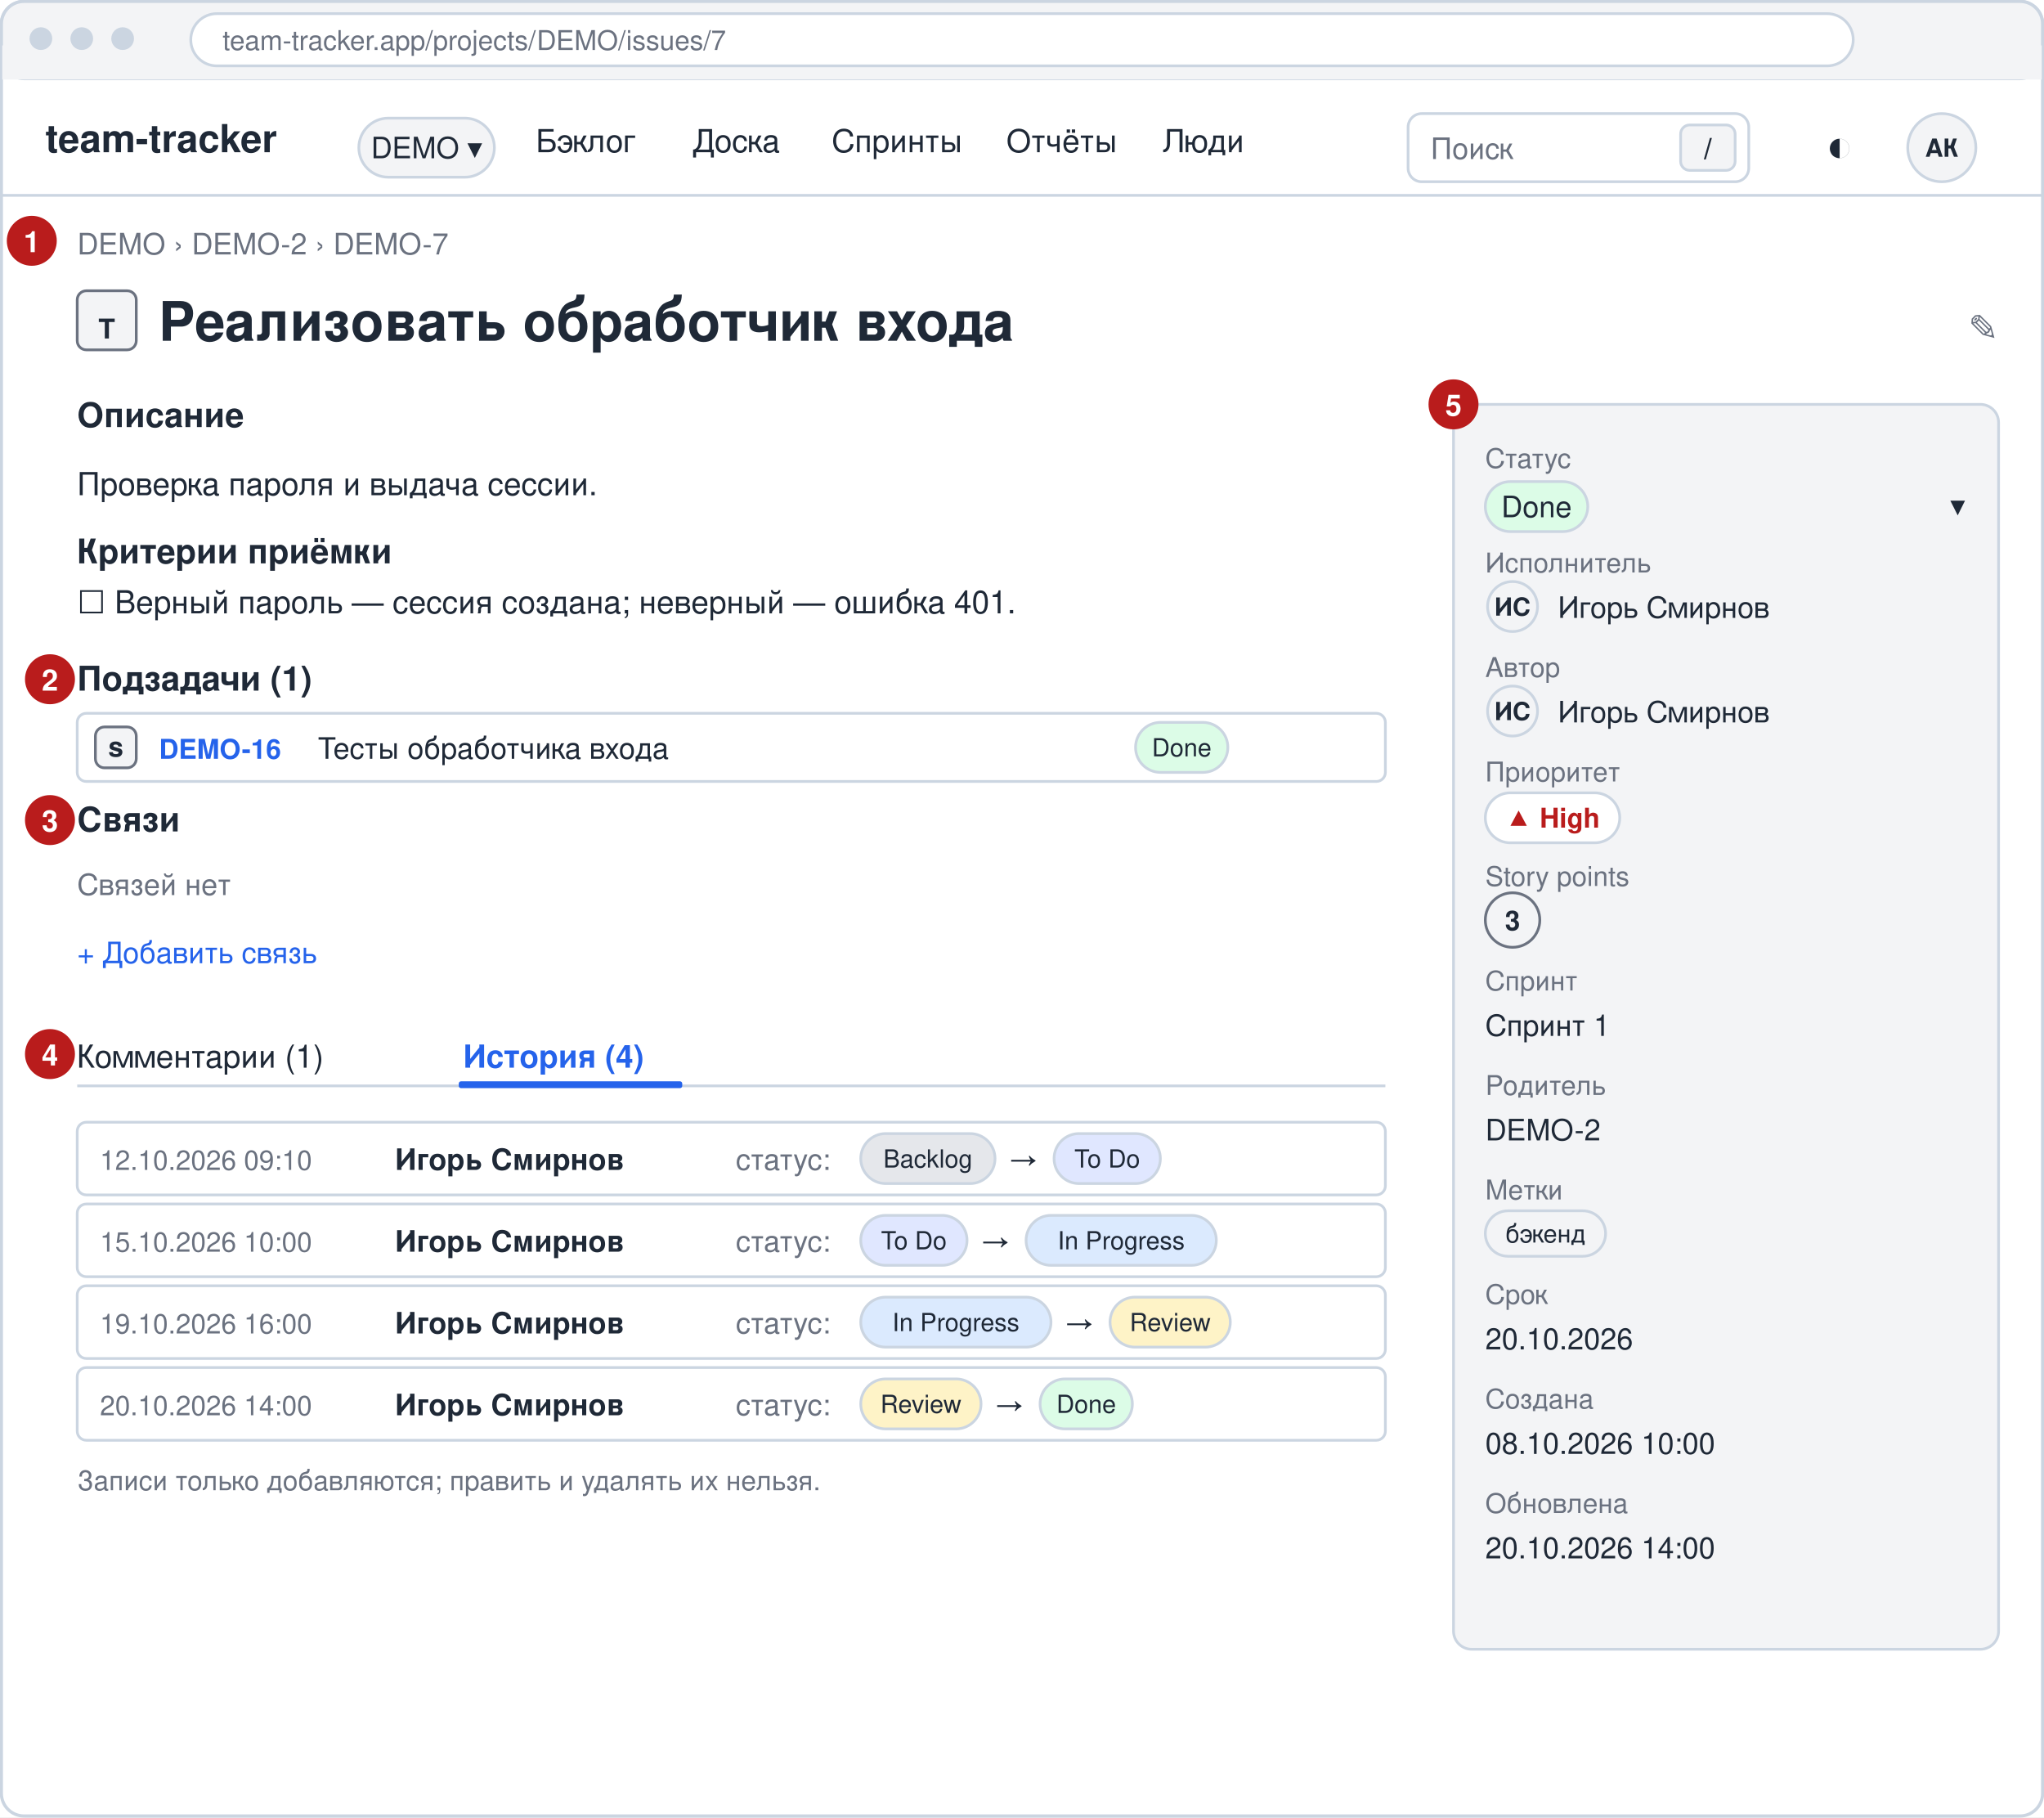
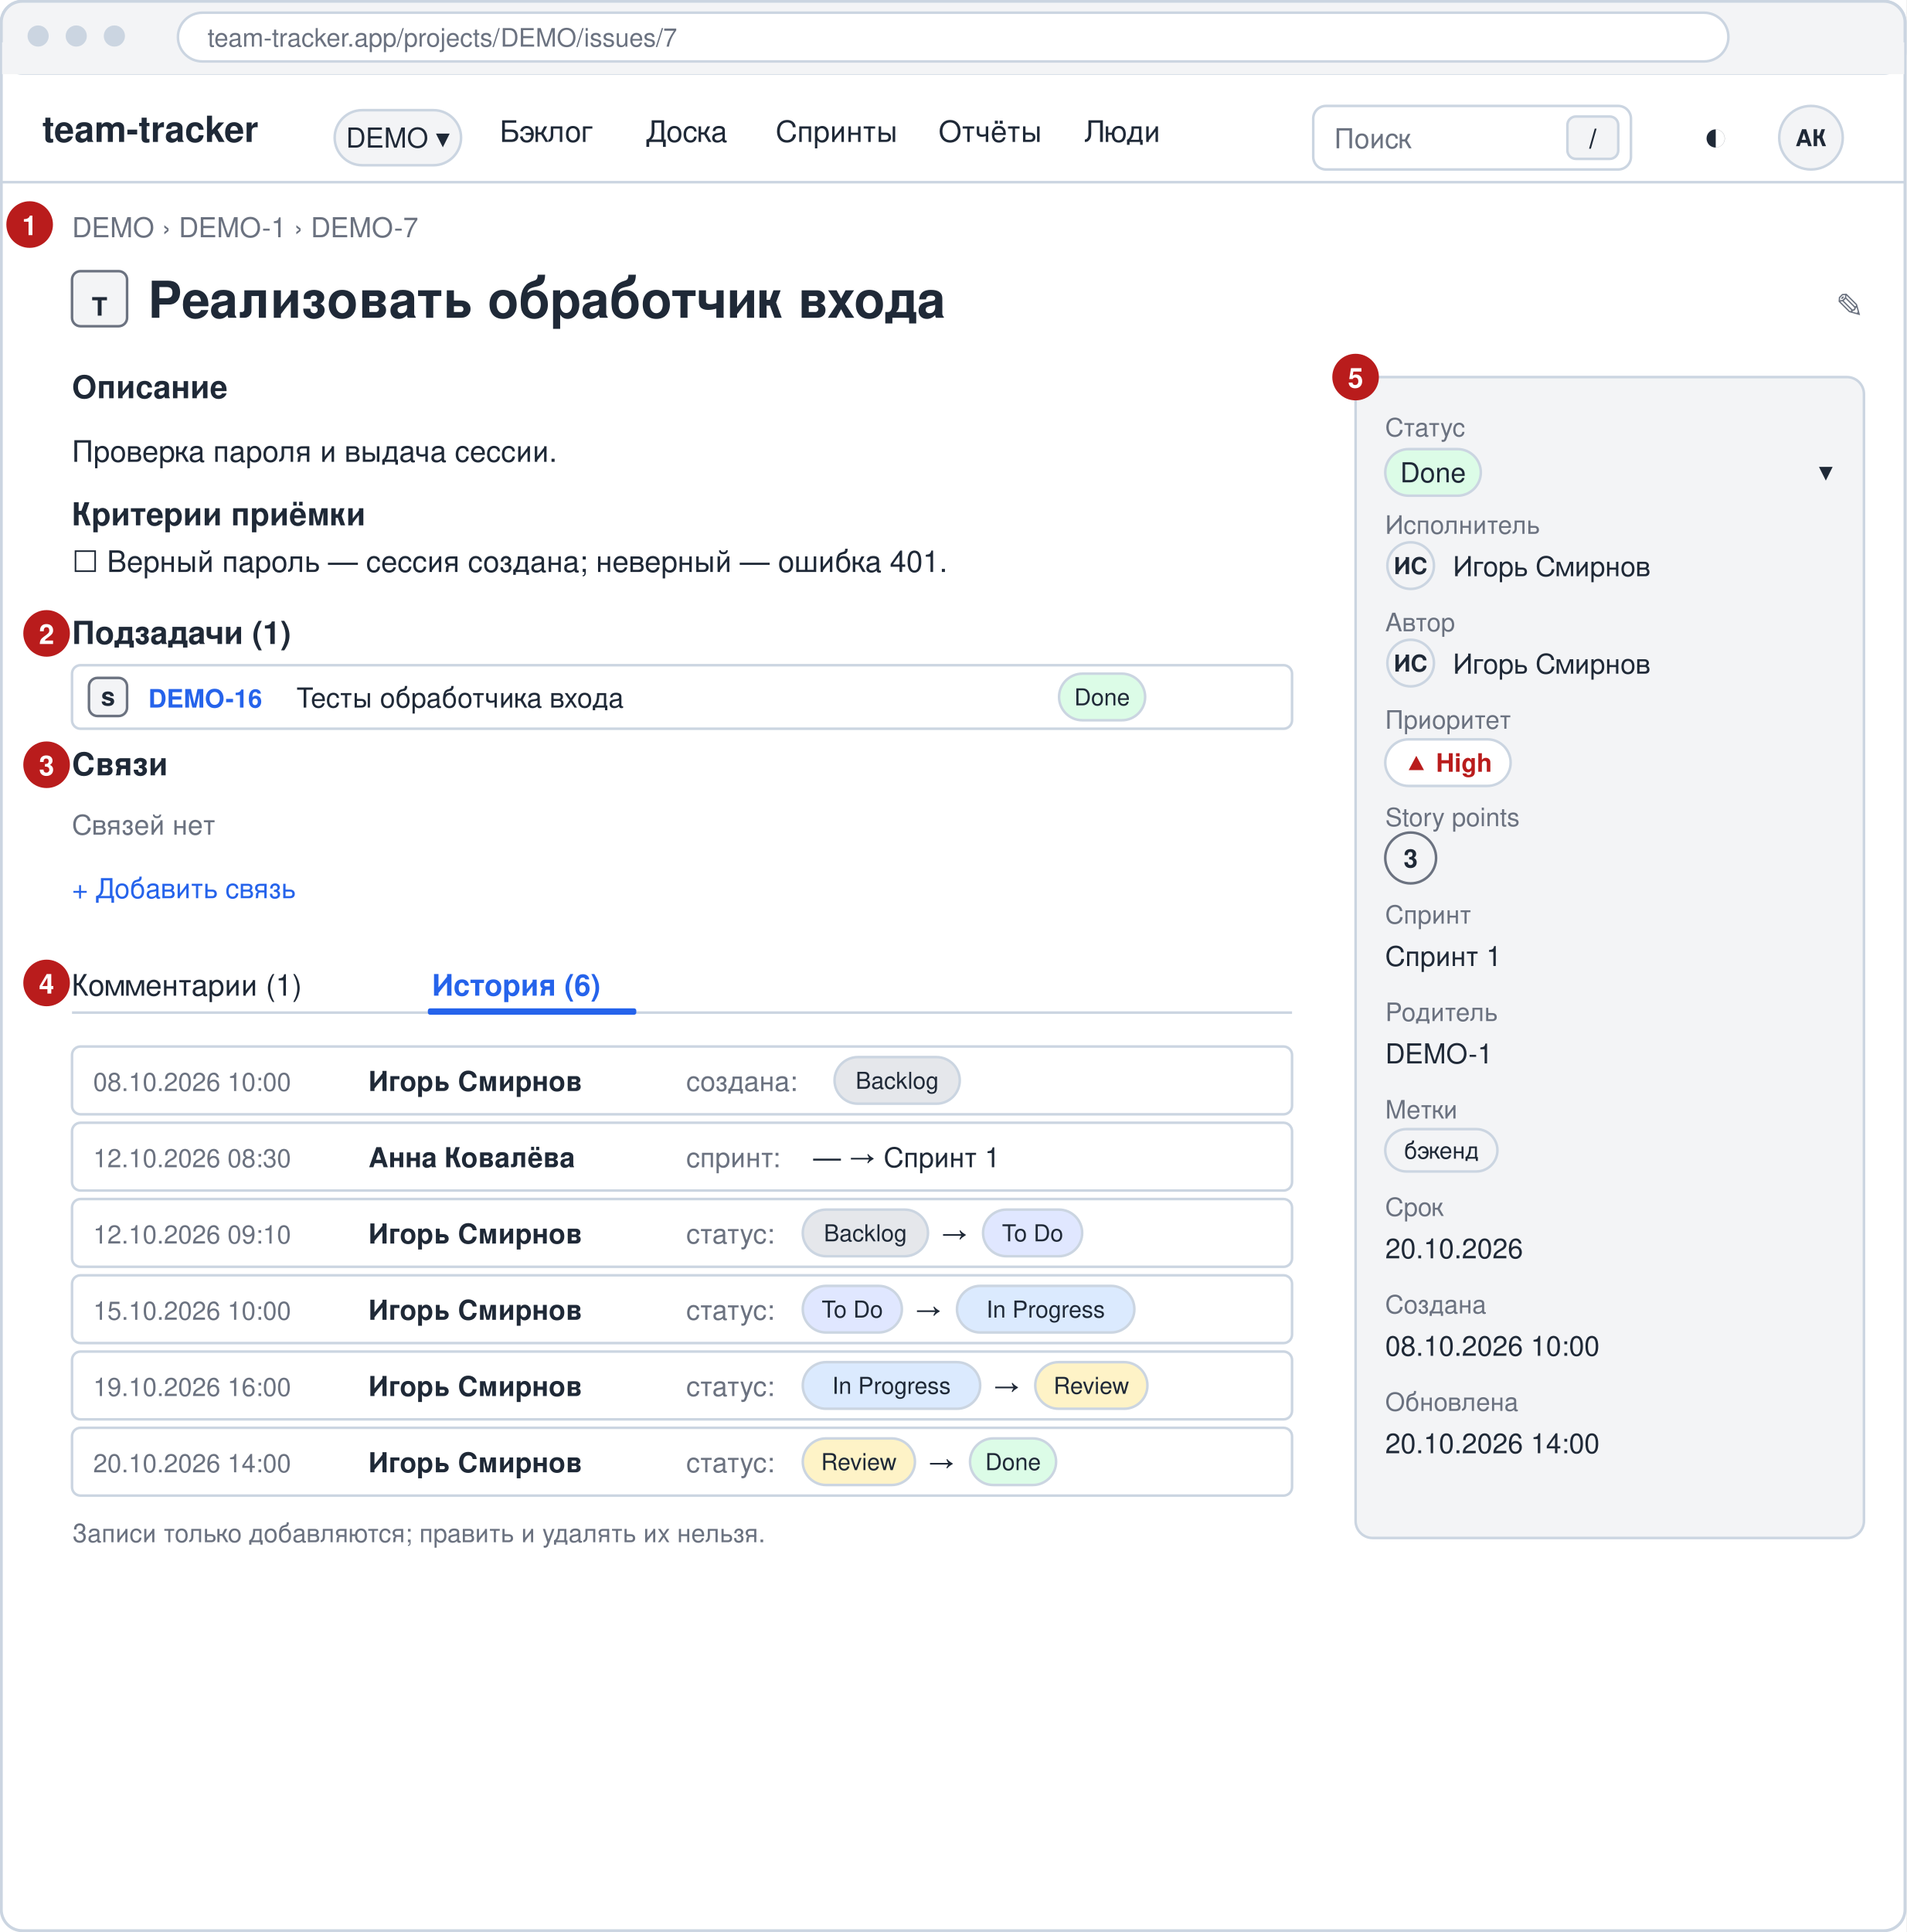
- <svg xmlns="http://www.w3.org/2000/svg" width="900" height="800" viewBox="0 0 900 800" font-family="Helvetica, Arial, 'Segoe UI', 'DejaVu Sans', sans-serif" role="img" aria-label="Карточка задачи, вкладка «История»">
-   <rect width="900" height="800" fill="#ffffff" />
-   <rect x="0.6" y="0.6" width="898.8" height="798.8" rx="10" fill="#ffffff" stroke="#cbd5e1" stroke-width="1.4" />
+ <svg xmlns="http://www.w3.org/2000/svg" width="900" height="912" viewBox="0 0 900 912" font-family="Helvetica, Arial, 'Segoe UI', 'DejaVu Sans', sans-serif" role="img" aria-label="Карточка задачи, вкладка «История»">
+   <rect width="900" height="912" fill="#ffffff" />
+   <rect x="0.6" y="0.6" width="898.8" height="910.8" rx="10" fill="#ffffff" stroke="#cbd5e1" stroke-width="1.4" />
  <rect x="0.6" y="0.6" width="898.8" height="34" rx="10" fill="#f3f4f6" stroke="#cbd5e1" stroke-width="1.4" />
  <rect x="1" y="20" width="898" height="15" rx="0" fill="#f3f4f6" />
  <circle cx="18" cy="17" r="5" fill="#cbd5e1" />
  <circle cx="36" cy="17" r="5" fill="#cbd5e1" />
  <circle cx="54" cy="17" r="5" fill="#cbd5e1" />
  <rect x="84" y="6" width="732" height="23" rx="11.5" fill="#ffffff" stroke="#cbd5e1" stroke-width="1.2" />
  <text x="98" y="22" text-anchor="start" font-size="12" fill="#6b7280">team-tracker.app/projects/DEMO/issues/7</text>
  <line x1="1" y1="86" x2="899" y2="86" stroke="#cbd5e1" stroke-width="1.2" />
  <text x="20" y="67" text-anchor="start" font-size="17" font-weight="bold" fill="#1f2937">team-tracker</text>
  <rect x="158" y="52" width="59.68" height="26" rx="13.0" fill="#f3f4f6" stroke="#cbd5e1" stroke-width="1.2" />
  <text x="187.84" y="69.68" text-anchor="middle" font-size="13" fill="#1f2937">DEMO ▾</text>
  <text x="236" y="67" text-anchor="start" font-size="14" fill="#1f2937">Бэклог</text>
  <text x="305.04" y="67" text-anchor="start" font-size="14" fill="#1f2937">Доска</text>
  <text x="366.24" y="67" text-anchor="start" font-size="14" fill="#1f2937">Спринты</text>
  <text x="443.12" y="67" text-anchor="start" font-size="14" fill="#1f2937">Отчёты</text>
  <text x="512.16" y="67" text-anchor="start" font-size="14" fill="#1f2937">Люди</text>
  <rect x="620" y="50" width="150" height="30" rx="6" fill="#ffffff" stroke="#cbd5e1" stroke-width="1.2" />
  <text x="630" y="70" text-anchor="start" font-size="13" fill="#6b7280">Поиск</text>
  <rect x="740" y="55" width="24" height="20" rx="4" fill="#f3f4f6" stroke="#cbd5e1" stroke-width="1.2" />
  <text x="752" y="70" text-anchor="middle" font-size="13" font-weight="bold" fill="#1f2937">/</text>
  <text x="810" y="71" text-anchor="middle" font-size="20" fill="#1f2937">◐</text>
  <circle cx="855" cy="65" r="15" fill="#f3f4f6" stroke="#cbd5e1" stroke-width="1.2" />
  <text x="855" y="69" text-anchor="middle" font-size="11" font-weight="bold" fill="#1f2937">АК</text>
-   <text x="34" y="112" text-anchor="start" font-size="13" fill="#6b7280">DEMO  ›  DEMO-2  ›  DEMO-7</text>
+   <text x="34" y="112" text-anchor="start" font-size="13" fill="#6b7280">DEMO  ›  DEMO-1  ›  DEMO-7</text>
  <circle cx="14" cy="106" r="11" fill="#b91c1c" />
  <text x="14" y="111" text-anchor="middle" font-size="13" font-weight="bold" fill="#ffffff">1</text>
  <rect x="34" y="128" width="26" height="26" rx="4" fill="#f3f4f6" stroke="#6b7280" stroke-width="1.2" />
  <text x="47.0" y="149" text-anchor="middle" font-size="12" font-weight="bold" fill="#1f2937">T</text>
  <text x="70" y="150" text-anchor="start" font-size="24" font-weight="bold" fill="#1f2937">Реализовать обработчик входа</text>
  <text x="880" y="150" text-anchor="end" font-size="16" fill="#6b7280">✎</text>
  <text x="34" y="188" text-anchor="start" font-size="15" font-weight="bold" fill="#1f2937">Описание</text>
  <text x="34" y="218" text-anchor="start" font-size="14" fill="#1f2937">Проверка пароля и выдача сессии.</text>
  <text x="34" y="248" text-anchor="start" font-size="15" font-weight="bold" fill="#1f2937">Критерии приёмки</text>
  <text x="34" y="270" text-anchor="start" font-size="14" fill="#1f2937">☐ Верный пароль — сессия создана; неверный — ошибка 401.</text>
  <text x="34" y="304" text-anchor="start" font-size="15" font-weight="bold" fill="#1f2937">Подзадачи (1)</text>
  <circle cx="22" cy="299" r="11" fill="#b91c1c" />
  <text x="22" y="304" text-anchor="middle" font-size="13" font-weight="bold" fill="#ffffff">2</text>
  <rect x="34" y="314" width="576" height="30" rx="4" fill="#ffffff" stroke="#cbd5e1" stroke-width="1.2" />
  <rect x="42" y="320" width="18" height="18" rx="4" fill="#f3f4f6" stroke="#6b7280" stroke-width="1.2" />
  <text x="51.0" y="333" text-anchor="middle" font-size="12" font-weight="bold" fill="#1f2937">s</text>
  <text x="70" y="334" text-anchor="start" font-size="12" font-weight="bold" fill="#2563eb">DEMO-16</text>
  <text x="140" y="334" text-anchor="start" font-size="13" fill="#1f2937">Тесты обработчика входа</text>
  <rect x="500" y="318" width="40.64" height="22" rx="11.0" fill="#dcfce7" stroke="#cbd5e1" stroke-width="1.2" />
  <text x="520.32" y="332.96" text-anchor="middle" font-size="11" fill="#1f2937">Done</text>
  <text x="34" y="366" text-anchor="start" font-size="15" font-weight="bold" fill="#1f2937">Связи</text>
  <circle cx="22" cy="361" r="11" fill="#b91c1c" />
  <text x="22" y="366" text-anchor="middle" font-size="13" font-weight="bold" fill="#ffffff">3</text>
  <text x="34" y="394" text-anchor="start" font-size="13" fill="#6b7280">Связей нет</text>
  <text x="34" y="424" text-anchor="start" font-size="13" fill="#2563eb">+ Добавить связь</text>
  <line x1="34" y1="478" x2="610" y2="478" stroke="#cbd5e1" stroke-width="1.2" />
  <text x="34" y="470" text-anchor="start" font-size="14" fill="#1f2937">Комментарии (1)</text>
-   <text x="204" y="470" text-anchor="start" font-size="14" font-weight="bold" fill="#2563eb">История (4)</text>
+   <text x="204" y="470" text-anchor="start" font-size="14" font-weight="bold" fill="#2563eb">История (6)</text>
  <rect x="202" y="476" width="98.4" height="3" rx="1" fill="#2563eb" />
  <circle cx="22" cy="464" r="11" fill="#b91c1c" />
  <text x="22" y="469" text-anchor="middle" font-size="13" font-weight="bold" fill="#ffffff">4</text>
  <rect x="34" y="494" width="576" height="32" rx="4" fill="#ffffff" stroke="#cbd5e1" stroke-width="1.2" />
-   <text x="44" y="515" text-anchor="start" font-size="12" fill="#6b7280">12.10.2026 09:10</text>
+   <text x="44" y="515" text-anchor="start" font-size="12" fill="#6b7280">08.10.2026 10:00</text>
  <text x="174" y="515" text-anchor="start" font-size="13" font-weight="bold" fill="#1f2937">Игорь Смирнов</text>
-   <text x="324" y="515" text-anchor="start" font-size="13" fill="#6b7280">статус:</text>
-   <rect x="379" y="499" width="59.12" height="22" rx="11.0" fill="#e5e7eb" stroke="#cbd5e1" stroke-width="1.2" />
-   <text x="408.56" y="513.96" text-anchor="middle" font-size="11" fill="#1f2937">Backlog</text>
-   <text x="444.12" y="515" text-anchor="start" font-size="13" fill="#1f2937">→</text>
-   <rect x="464.12" y="499" width="46.8" height="22" rx="11.0" fill="#e0e7ff" stroke="#cbd5e1" stroke-width="1.2" />
-   <text x="487.52" y="513.96" text-anchor="middle" font-size="11" fill="#1f2937">To Do</text>
+   <text x="324" y="515" text-anchor="start" font-size="13" fill="#6b7280">создана:</text>
+   <rect x="394" y="499" width="59.12" height="22" rx="11.0" fill="#e5e7eb" stroke="#cbd5e1" stroke-width="1.2" />
+   <text x="423.56" y="513.96" text-anchor="middle" font-size="11" fill="#1f2937">Backlog</text>
  <rect x="34" y="530" width="576" height="32" rx="4" fill="#ffffff" stroke="#cbd5e1" stroke-width="1.2" />
-   <text x="44" y="551" text-anchor="start" font-size="12" fill="#6b7280">15.10.2026 10:00</text>
-   <text x="174" y="551" text-anchor="start" font-size="13" font-weight="bold" fill="#1f2937">Игорь Смирнов</text>
-   <text x="324" y="551" text-anchor="start" font-size="13" fill="#6b7280">статус:</text>
-   <rect x="379" y="535" width="46.8" height="22" rx="11.0" fill="#e0e7ff" stroke="#cbd5e1" stroke-width="1.2" />
-   <text x="402.4" y="549.96" text-anchor="middle" font-size="11" fill="#1f2937">To Do</text>
-   <text x="431.8" y="551" text-anchor="start" font-size="13" fill="#1f2937">→</text>
-   <rect x="451.8" y="535" width="83.76" height="22" rx="11.0" fill="#dbeafe" stroke="#cbd5e1" stroke-width="1.2" />
-   <text x="493.68" y="549.96" text-anchor="middle" font-size="11" fill="#1f2937">In Progress</text>
+   <text x="44" y="551" text-anchor="start" font-size="12" fill="#6b7280">12.10.2026 08:30</text>
+   <text x="174" y="551" text-anchor="start" font-size="13" font-weight="bold" fill="#1f2937">Анна Ковалёва</text>
+   <text x="324" y="551" text-anchor="start" font-size="13" fill="#6b7280">спринт:</text>
+   <text x="384" y="551" text-anchor="start" font-size="13" fill="#1f2937">— → Спринт 1</text>
  <rect x="34" y="566" width="576" height="32" rx="4" fill="#ffffff" stroke="#cbd5e1" stroke-width="1.2" />
-   <text x="44" y="587" text-anchor="start" font-size="12" fill="#6b7280">19.10.2026 16:00</text>
+   <text x="44" y="587" text-anchor="start" font-size="12" fill="#6b7280">12.10.2026 09:10</text>
  <text x="174" y="587" text-anchor="start" font-size="13" font-weight="bold" fill="#1f2937">Игорь Смирнов</text>
  <text x="324" y="587" text-anchor="start" font-size="13" fill="#6b7280">статус:</text>
-   <rect x="379" y="571" width="83.76" height="22" rx="11.0" fill="#dbeafe" stroke="#cbd5e1" stroke-width="1.2" />
-   <text x="420.88" y="585.96" text-anchor="middle" font-size="11" fill="#1f2937">In Progress</text>
-   <text x="468.76" y="587" text-anchor="start" font-size="13" fill="#1f2937">→</text>
-   <rect x="488.76" y="571" width="52.96" height="22" rx="11.0" fill="#fef3c7" stroke="#cbd5e1" stroke-width="1.2" />
-   <text x="515.24" y="585.96" text-anchor="middle" font-size="11" fill="#1f2937">Review</text>
+   <rect x="379" y="571" width="59.12" height="22" rx="11.0" fill="#e5e7eb" stroke="#cbd5e1" stroke-width="1.2" />
+   <text x="408.56" y="585.96" text-anchor="middle" font-size="11" fill="#1f2937">Backlog</text>
+   <text x="444.12" y="587" text-anchor="start" font-size="13" fill="#1f2937">→</text>
+   <rect x="464.12" y="571" width="46.8" height="22" rx="11.0" fill="#e0e7ff" stroke="#cbd5e1" stroke-width="1.2" />
+   <text x="487.52" y="585.96" text-anchor="middle" font-size="11" fill="#1f2937">To Do</text>
  <rect x="34" y="602" width="576" height="32" rx="4" fill="#ffffff" stroke="#cbd5e1" stroke-width="1.2" />
-   <text x="44" y="623" text-anchor="start" font-size="12" fill="#6b7280">20.10.2026 14:00</text>
+   <text x="44" y="623" text-anchor="start" font-size="12" fill="#6b7280">15.10.2026 10:00</text>
  <text x="174" y="623" text-anchor="start" font-size="13" font-weight="bold" fill="#1f2937">Игорь Смирнов</text>
  <text x="324" y="623" text-anchor="start" font-size="13" fill="#6b7280">статус:</text>
-   <rect x="379" y="607" width="52.96" height="22" rx="11.0" fill="#fef3c7" stroke="#cbd5e1" stroke-width="1.2" />
-   <text x="405.48" y="621.96" text-anchor="middle" font-size="11" fill="#1f2937">Review</text>
-   <text x="437.96" y="623" text-anchor="start" font-size="13" fill="#1f2937">→</text>
-   <rect x="457.96" y="607" width="40.64" height="22" rx="11.0" fill="#dcfce7" stroke="#cbd5e1" stroke-width="1.2" />
-   <text x="478.28" y="621.96" text-anchor="middle" font-size="11" fill="#1f2937">Done</text>
-   <text x="34" y="656" text-anchor="start" font-size="12" fill="#6b7280">Записи только добавляются; править и удалять их нельзя.</text>
+   <rect x="379" y="607" width="46.8" height="22" rx="11.0" fill="#e0e7ff" stroke="#cbd5e1" stroke-width="1.2" />
+   <text x="402.4" y="621.96" text-anchor="middle" font-size="11" fill="#1f2937">To Do</text>
+   <text x="431.8" y="623" text-anchor="start" font-size="13" fill="#1f2937">→</text>
+   <rect x="451.8" y="607" width="83.76" height="22" rx="11.0" fill="#dbeafe" stroke="#cbd5e1" stroke-width="1.2" />
+   <text x="493.68" y="621.96" text-anchor="middle" font-size="11" fill="#1f2937">In Progress</text>
+   <rect x="34" y="638" width="576" height="32" rx="4" fill="#ffffff" stroke="#cbd5e1" stroke-width="1.2" />
+   <text x="44" y="659" text-anchor="start" font-size="12" fill="#6b7280">19.10.2026 16:00</text>
+   <text x="174" y="659" text-anchor="start" font-size="13" font-weight="bold" fill="#1f2937">Игорь Смирнов</text>
+   <text x="324" y="659" text-anchor="start" font-size="13" fill="#6b7280">статус:</text>
+   <rect x="379" y="643" width="83.76" height="22" rx="11.0" fill="#dbeafe" stroke="#cbd5e1" stroke-width="1.2" />
+   <text x="420.88" y="657.96" text-anchor="middle" font-size="11" fill="#1f2937">In Progress</text>
+   <text x="468.76" y="659" text-anchor="start" font-size="13" fill="#1f2937">→</text>
+   <rect x="488.76" y="643" width="52.96" height="22" rx="11.0" fill="#fef3c7" stroke="#cbd5e1" stroke-width="1.2" />
+   <text x="515.24" y="657.96" text-anchor="middle" font-size="11" fill="#1f2937">Review</text>
+   <rect x="34" y="674" width="576" height="32" rx="4" fill="#ffffff" stroke="#cbd5e1" stroke-width="1.2" />
+   <text x="44" y="695" text-anchor="start" font-size="12" fill="#6b7280">20.10.2026 14:00</text>
+   <text x="174" y="695" text-anchor="start" font-size="13" font-weight="bold" fill="#1f2937">Игорь Смирнов</text>
+   <text x="324" y="695" text-anchor="start" font-size="13" fill="#6b7280">статус:</text>
+   <rect x="379" y="679" width="52.96" height="22" rx="11.0" fill="#fef3c7" stroke="#cbd5e1" stroke-width="1.2" />
+   <text x="405.48" y="693.96" text-anchor="middle" font-size="11" fill="#1f2937">Review</text>
+   <text x="437.96" y="695" text-anchor="start" font-size="13" fill="#1f2937">→</text>
+   <rect x="457.96" y="679" width="40.64" height="22" rx="11.0" fill="#dcfce7" stroke="#cbd5e1" stroke-width="1.2" />
+   <text x="478.28" y="693.96" text-anchor="middle" font-size="11" fill="#1f2937">Done</text>
+   <text x="34" y="728" text-anchor="start" font-size="12" fill="#6b7280">Записи только добавляются; править и удалять их нельзя.</text>
  <rect x="640" y="178" width="240" height="548" rx="8" fill="#f3f4f6" stroke="#cbd5e1" stroke-width="1.2" />
  <circle cx="640" cy="178" r="11" fill="#b91c1c" />
  <text x="640" y="183" text-anchor="middle" font-size="13" font-weight="bold" fill="#ffffff">5</text>
  <text x="654" y="206" text-anchor="start" font-size="12" fill="#6b7280">Статус</text>
  <rect x="654" y="212" width="45.12" height="22" rx="11.0" fill="#dcfce7" stroke="#cbd5e1" stroke-width="1.2" />
  <text x="676.56" y="227.68" text-anchor="middle" font-size="13" fill="#1f2937">Done</text>
  <text x="862" y="227" text-anchor="middle" font-size="13" fill="#1f2937">▾</text>
  <text x="654" y="252" text-anchor="start" font-size="12" fill="#6b7280">Исполнитель</text>
  <circle cx="666" cy="267" r="11" fill="#f3f4f6" stroke="#cbd5e1" stroke-width="1.2" />
  <text x="666" y="271" text-anchor="middle" font-size="11" font-weight="bold" fill="#1f2937">ИС</text>
  <text x="686" y="272" text-anchor="start" font-size="13" fill="#1f2937">Игорь Смирнов</text>
  <text x="654" y="298" text-anchor="start" font-size="12" fill="#6b7280">Автор</text>
  <circle cx="666" cy="313" r="11" fill="#f3f4f6" stroke="#cbd5e1" stroke-width="1.2" />
  <text x="666" y="317" text-anchor="middle" font-size="11" font-weight="bold" fill="#1f2937">ИС</text>
  <text x="686" y="318" text-anchor="start" font-size="13" fill="#1f2937">Игорь Смирнов</text>
  <text x="654" y="344" text-anchor="start" font-size="12" fill="#6b7280">Приоритет</text>
  <rect x="654" y="349" width="59.2" height="22" rx="11.0" fill="#ffffff" stroke="#cbd5e1" stroke-width="1.2" />
  <text x="683.6" y="364.32" text-anchor="middle" font-size="12" font-weight="bold" fill="#b91c1c">▲ High</text>
  <text x="654" y="390" text-anchor="start" font-size="12" fill="#6b7280">Story points</text>
  <circle cx="666" cy="405" r="12" fill="#f3f4f6" stroke="#6b7280" stroke-width="1.2" />
  <text x="666" y="409.5" text-anchor="middle" font-size="12" font-weight="bold" fill="#1f2937">3</text>
  <text x="654" y="436" text-anchor="start" font-size="12" fill="#6b7280">Спринт</text>
  <text x="654" y="456" text-anchor="start" font-size="13" fill="#1f2937">Спринт 1</text>
  <text x="654" y="482" text-anchor="start" font-size="12" fill="#6b7280">Родитель</text>
-   <text x="654" y="502" text-anchor="start" font-size="13" fill="#1f2937">DEMO-2</text>
+   <text x="654" y="502" text-anchor="start" font-size="13" fill="#1f2937">DEMO-1</text>
  <text x="654" y="528" text-anchor="start" font-size="12" fill="#6b7280">Метки</text>
  <rect x="654" y="533" width="52.96" height="20" rx="10.0" fill="#f3f4f6" stroke="#cbd5e1" stroke-width="1.2" />
  <text x="680.48" y="546.96" text-anchor="middle" font-size="11" fill="#1f2937">бэкенд</text>
  <text x="654" y="574" text-anchor="start" font-size="12" fill="#6b7280">Срок</text>
  <text x="654" y="594" text-anchor="start" font-size="13" fill="#1f2937">20.10.2026</text>
  <text x="654" y="620" text-anchor="start" font-size="12" fill="#6b7280">Создана</text>
  <text x="654" y="640" text-anchor="start" font-size="13" fill="#1f2937">08.10.2026 10:00</text>
  <text x="654" y="666" text-anchor="start" font-size="12" fill="#6b7280">Обновлена</text>
  <text x="654" y="686" text-anchor="start" font-size="13" fill="#1f2937">20.10.2026 14:00</text>
</svg>
